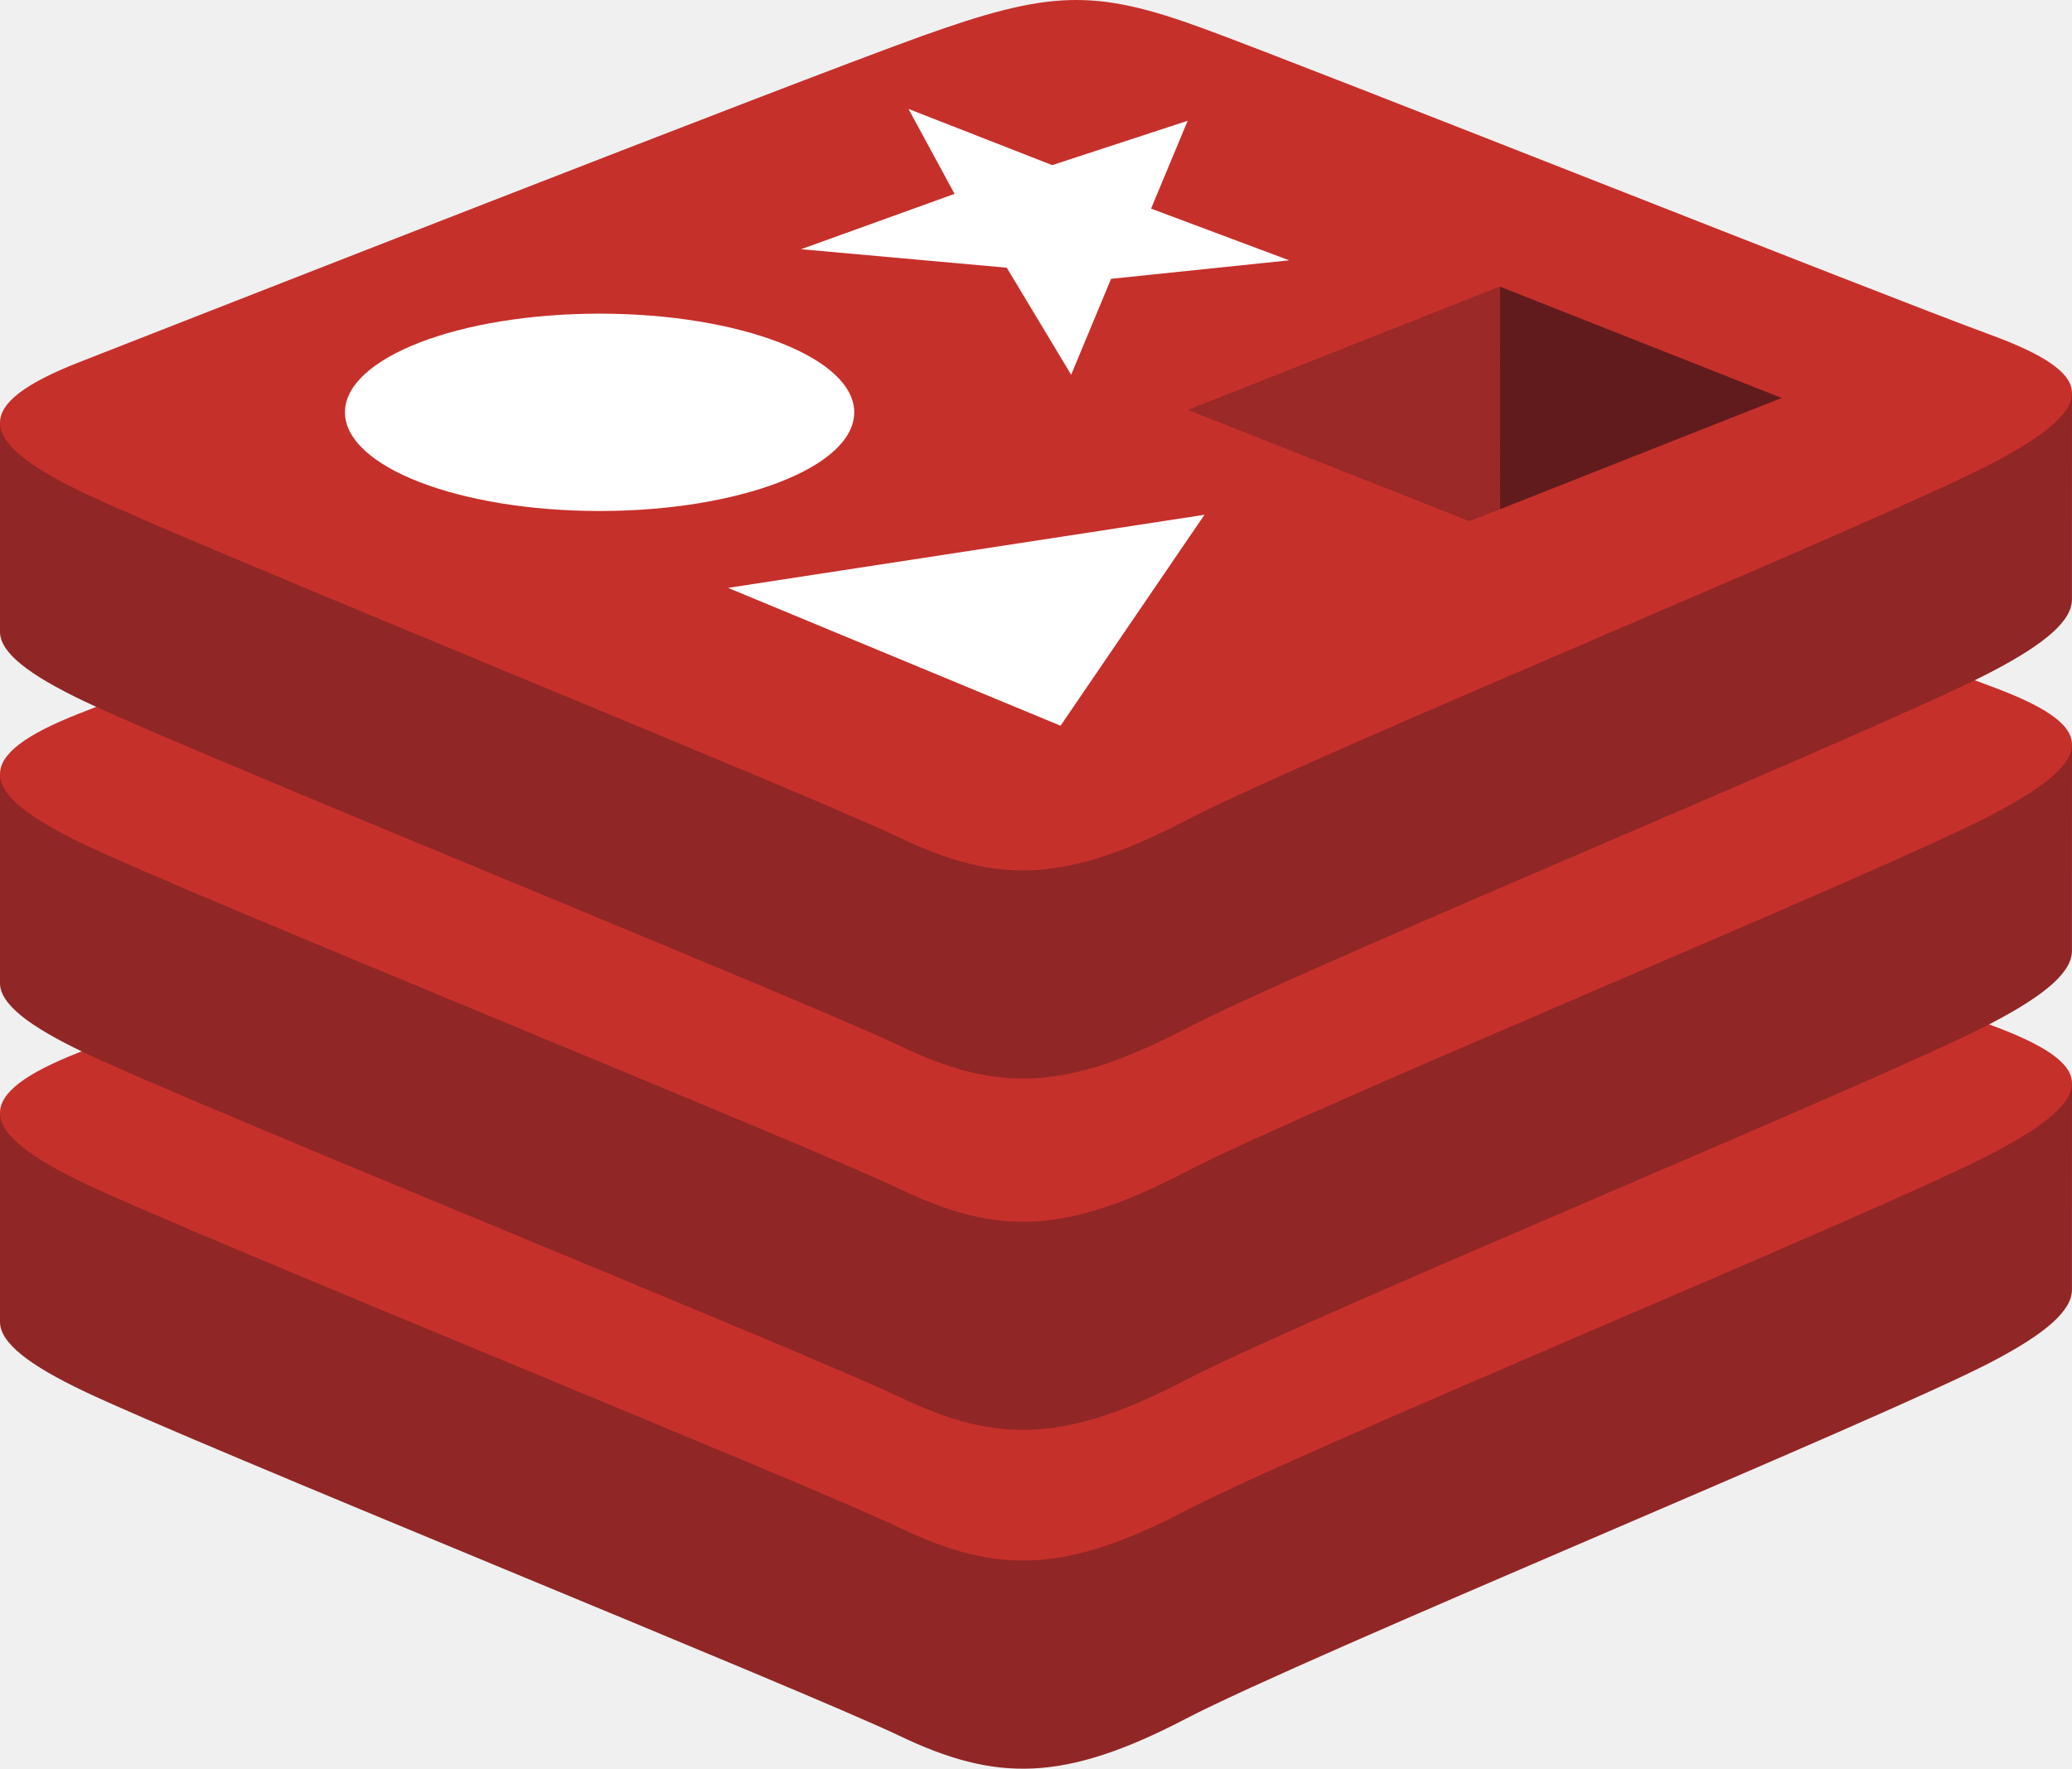
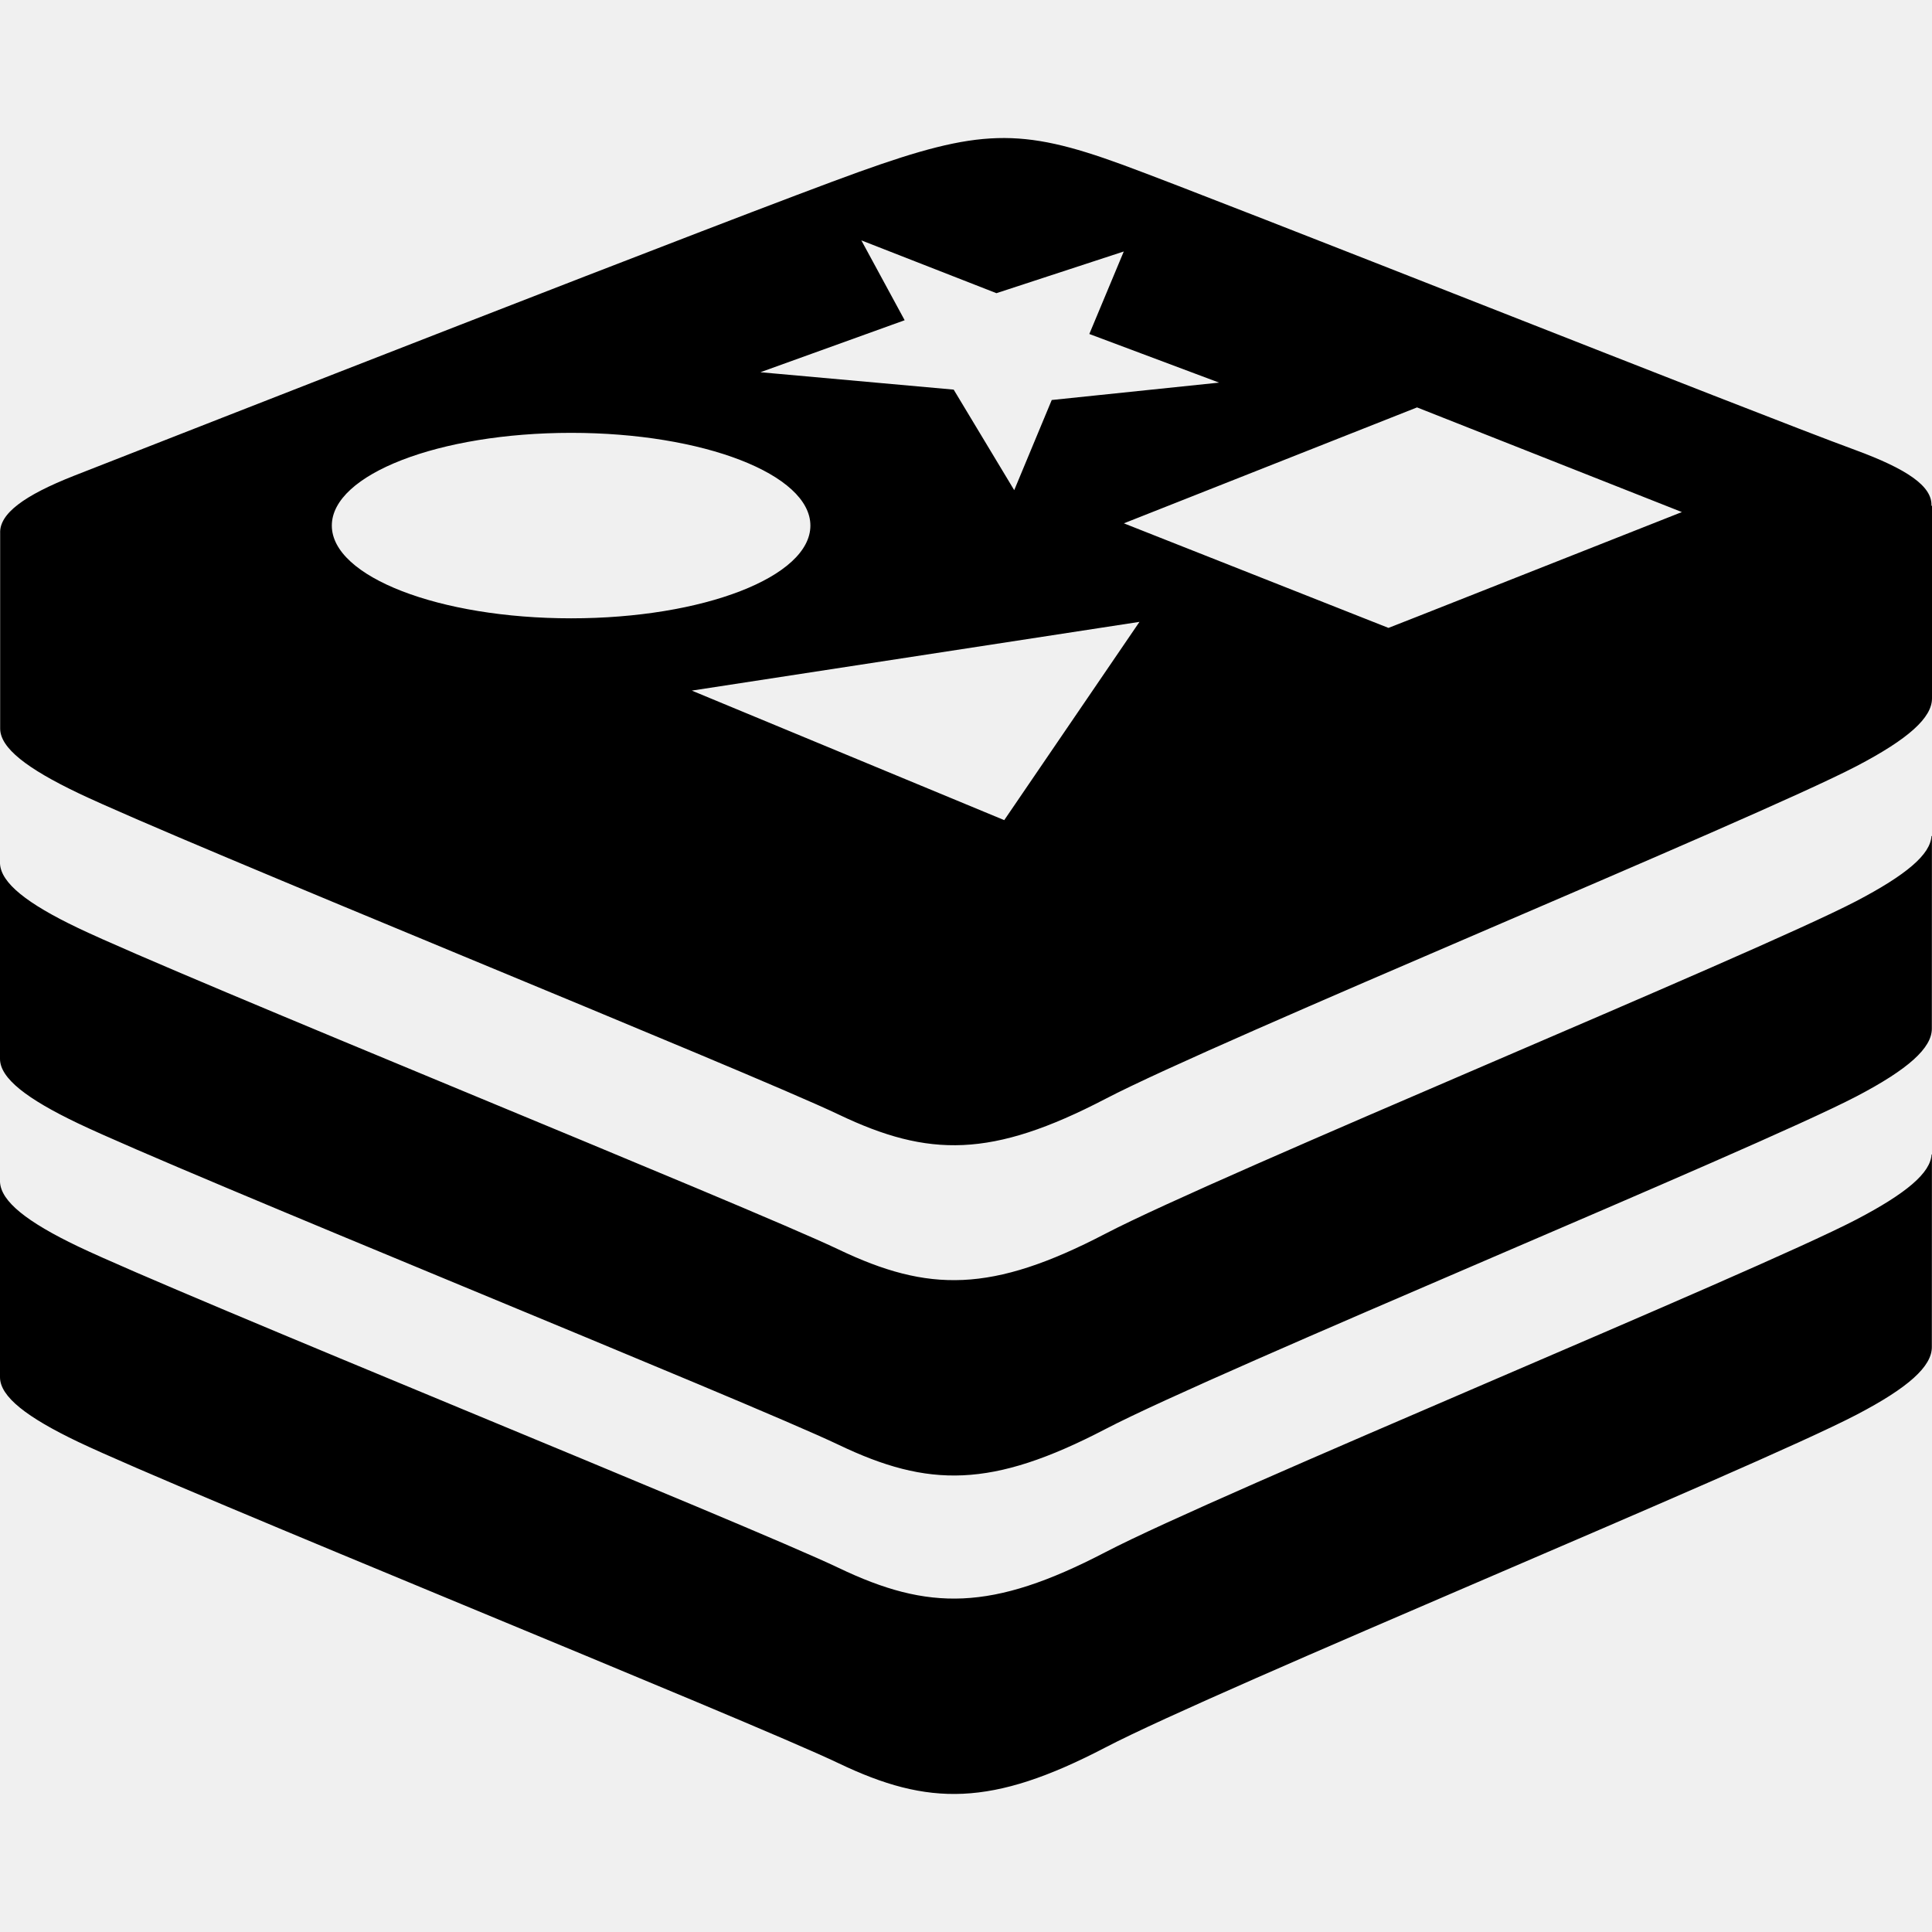
- <svg xmlns="http://www.w3.org/2000/svg" width="2499.491" height="2134.203" viewBox="0 0 255.948 218.587" preserveAspectRatio="xMinYMin meet" version="1.1" id="svg20">
-   <defs id="defs24" />
-   <path d="m 245.97,168.359 c -13.662,7.121 -84.434,36.22 -99.501,44.075 -15.067,7.856 -23.437,7.78 -35.34,2.09 -11.902,-5.69 -87.216,-36.112 -100.783,-42.597 -6.78,-3.24 -10.346,-5.976 -10.346,-8.56 v -25.876 c 0,0 98.05,-21.345 113.879,-27.024 15.828,-5.679 21.32,-5.884 34.79,-0.95 13.472,4.936 94.018,19.468 107.331,24.344 l -0.006,25.51 c 0.002,2.558 -3.07,5.364 -10.024,8.988" id="path2" style="fill:#912626" />
-   <path d="m 245.965,142.636 c -13.661,7.118 -84.431,36.218 -99.498,44.072 -15.066,7.857 -23.436,7.78 -35.338,2.09 -11.903,-5.686 -87.214,-36.113 -100.78,-42.594 -13.566,-6.485 -13.85,-10.948 -0.524,-16.166 13.326,-5.22 88.224,-34.605 104.055,-40.284 15.828,-5.677 21.319,-5.884 34.789,-0.948 13.471,4.934 83.819,32.935 97.13,37.81 13.316,4.881 13.827,8.9 0.166,16.02" id="path4" style="fill:#c6302b" />
-   <path d="m 245.97,126.49 c -13.662,7.122 -84.434,36.22 -99.501,44.078 -15.067,7.853 -23.437,7.777 -35.34,2.087 -11.903,-5.687 -87.216,-36.112 -100.783,-42.597 C 3.566,126.818 0,124.086 0,121.501 V 95.622 c 0,0 98.05,-21.344 113.879,-27.023 15.828,-5.679 21.32,-5.885 34.79,-0.95 13.473,4.935 94.019,19.464 107.331,24.341 l -0.006,25.513 c 0.002,2.557 -3.07,5.363 -10.024,8.987" id="path6" style="fill:#912626" />
-   <path d="m 245.965,100.767 c -13.661,7.12 -84.431,36.218 -99.498,44.075 -15.066,7.854 -23.436,7.777 -35.338,2.087 -11.903,-5.686 -87.214,-36.112 -100.78,-42.594 -13.566,-6.483 -13.85,-10.947 -0.524,-16.167 13.326,-5.217 88.225,-34.604 104.055,-40.282 15.828,-5.678 21.319,-5.884 34.789,-0.949 13.471,4.934 83.819,32.933 97.13,37.81 13.316,4.88 13.827,8.9 0.166,16.02" id="path8" style="fill:#c6302b" />
-   <path d="m 245.97,83.069 c -13.662,7.12 -84.434,36.22 -99.501,44.078 -15.067,7.854 -23.437,7.777 -35.34,2.087 C 99.226,123.547 23.913,93.121 10.346,86.639 3.566,83.396 0,80.663 0,78.081 v -25.88 c 0,0 98.05,-21.343 113.879,-27.021 15.828,-5.68 21.32,-5.884 34.79,-0.95 13.473,4.935 94.019,19.464 107.331,24.341 l -0.006,25.512 c 0.002,2.555 -3.07,5.361 -10.024,8.986" id="path10" style="fill:#912626" />
-   <path d="m 245.965,57.346 c -13.661,7.12 -84.431,36.22 -99.498,44.074 -15.066,7.854 -23.436,7.777 -35.338,2.09 C 99.227,97.82 23.915,67.396 10.35,60.913 c -13.567,-6.482 -13.85,-10.947 -0.525,-16.166 13.326,-5.218 88.225,-34.601 104.055,-40.281 15.828,-5.679 21.319,-5.883 34.789,-0.948 13.471,4.935 83.819,32.934 97.13,37.811 13.316,4.876 13.827,8.897 0.166,16.017" id="path12" style="fill:#c6302b" />
-   <path d="m 159.283,32.173 -22.01,2.285 -4.927,11.856 -7.958,-13.23 -25.415,-2.284 18.964,-6.839 -5.69,-10.498 17.755,6.944 16.738,-5.48 -4.524,10.855 17.067,6.391 m -28.251,57.518 -41.077,-17.037 58.86,-9.035 -17.783,26.072 m -56.95,-50.928 c 17.375,0 31.46,5.46 31.46,12.194 0,6.736 -14.085,12.195 -31.46,12.195 -17.375,0 -31.46,-5.46 -31.46,-12.195 0,-6.734 14.085,-12.194 31.46,-12.194" id="path14" style="fill:#ffffff" />
-   <path d="m 185.295,35.414 34.836,13.766 -34.806,13.753 -0.03,-27.52" id="path16" style="fill:#621b1c" />
-   <path d="m 146.755,50.659 38.54,-15.245 0.03,27.519 -3.779,1.478 -34.791,-13.752" id="path18" style="fill:#9a2928" />
+ <svg xmlns="http://www.w3.org/2000/svg" role="img" viewBox="0 0 24 24">
+   <path d="M23.994 14.34c-.01.229-.313.485-.935.81-1.281.667-7.916 3.396-9.328 4.132-1.413.736-2.197.729-3.313.195-1.116-.533-8.176-3.386-9.448-3.993-.635-.304-.959-.56-.97-.802v2.426c0 .242.334.499.97.803 1.272.608 8.333 3.46 9.448 3.993 1.116.534 1.9.541 3.313-.196 1.412-.736 8.047-3.464 9.328-4.132.651-.339.939-.603.939-.842 0-.226.001-2.392.001-2.392-.001-.001-.004-.001-.005-.002zM23.993 10.385c-.011.229-.313.484-.934.809-1.281.667-7.916 3.396-9.328 4.132-1.413.736-2.197.729-3.313.196-1.116-.533-8.176-3.386-9.448-3.994-.635-.303-.959-.56-.97-.801v2.426c0 .242.334.498.97.802 1.272.608 8.332 3.46 9.448 3.993 1.116.534 1.9.541 3.313-.195 1.412-.736 8.047-3.465 9.328-4.132.651-.34.939-.604.939-.843 0-.226.001-2.392.001-2.392-.001-.001-.004 0-.006-.001zM23.993 6.283c.012-.244-.307-.458-.949-.694-1.248-.457-7.843-3.082-9.106-3.545-1.263-.462-1.777-.443-3.261.089-1.484.533-8.506 3.287-9.755 3.776-.625.246-.931.473-.92.715v2.426c0 .242.334.498.97.802 1.272.608 8.332 3.461 9.448 3.994 1.116.533 1.9.54 3.313-.196 1.412-.736 8.047-3.465 9.328-4.132.651-.34.939-.604.939-.843 0-.225.001-2.392.001-2.392h-.008zm-15.399 2.296l5.561-.854-1.68 2.463-3.881-1.609zm12.299-2.218l-3.288 1.299-.357.14-3.287-1.299 3.642-1.44 3.29 1.3zm-9.655-2.383l-.538-.992 1.678.656 1.582-.518-.428 1.025 1.612.604-2.079.216-.466 1.12-.752-1.249-2.401-.216 1.792-.646zm-4.143 1.399c1.642 0 2.972.516 2.972 1.152 0 .636-1.331 1.152-2.972 1.152s-2.973-.517-2.973-1.152c0-.636 1.331-1.152 2.973-1.152z" />
</svg>
